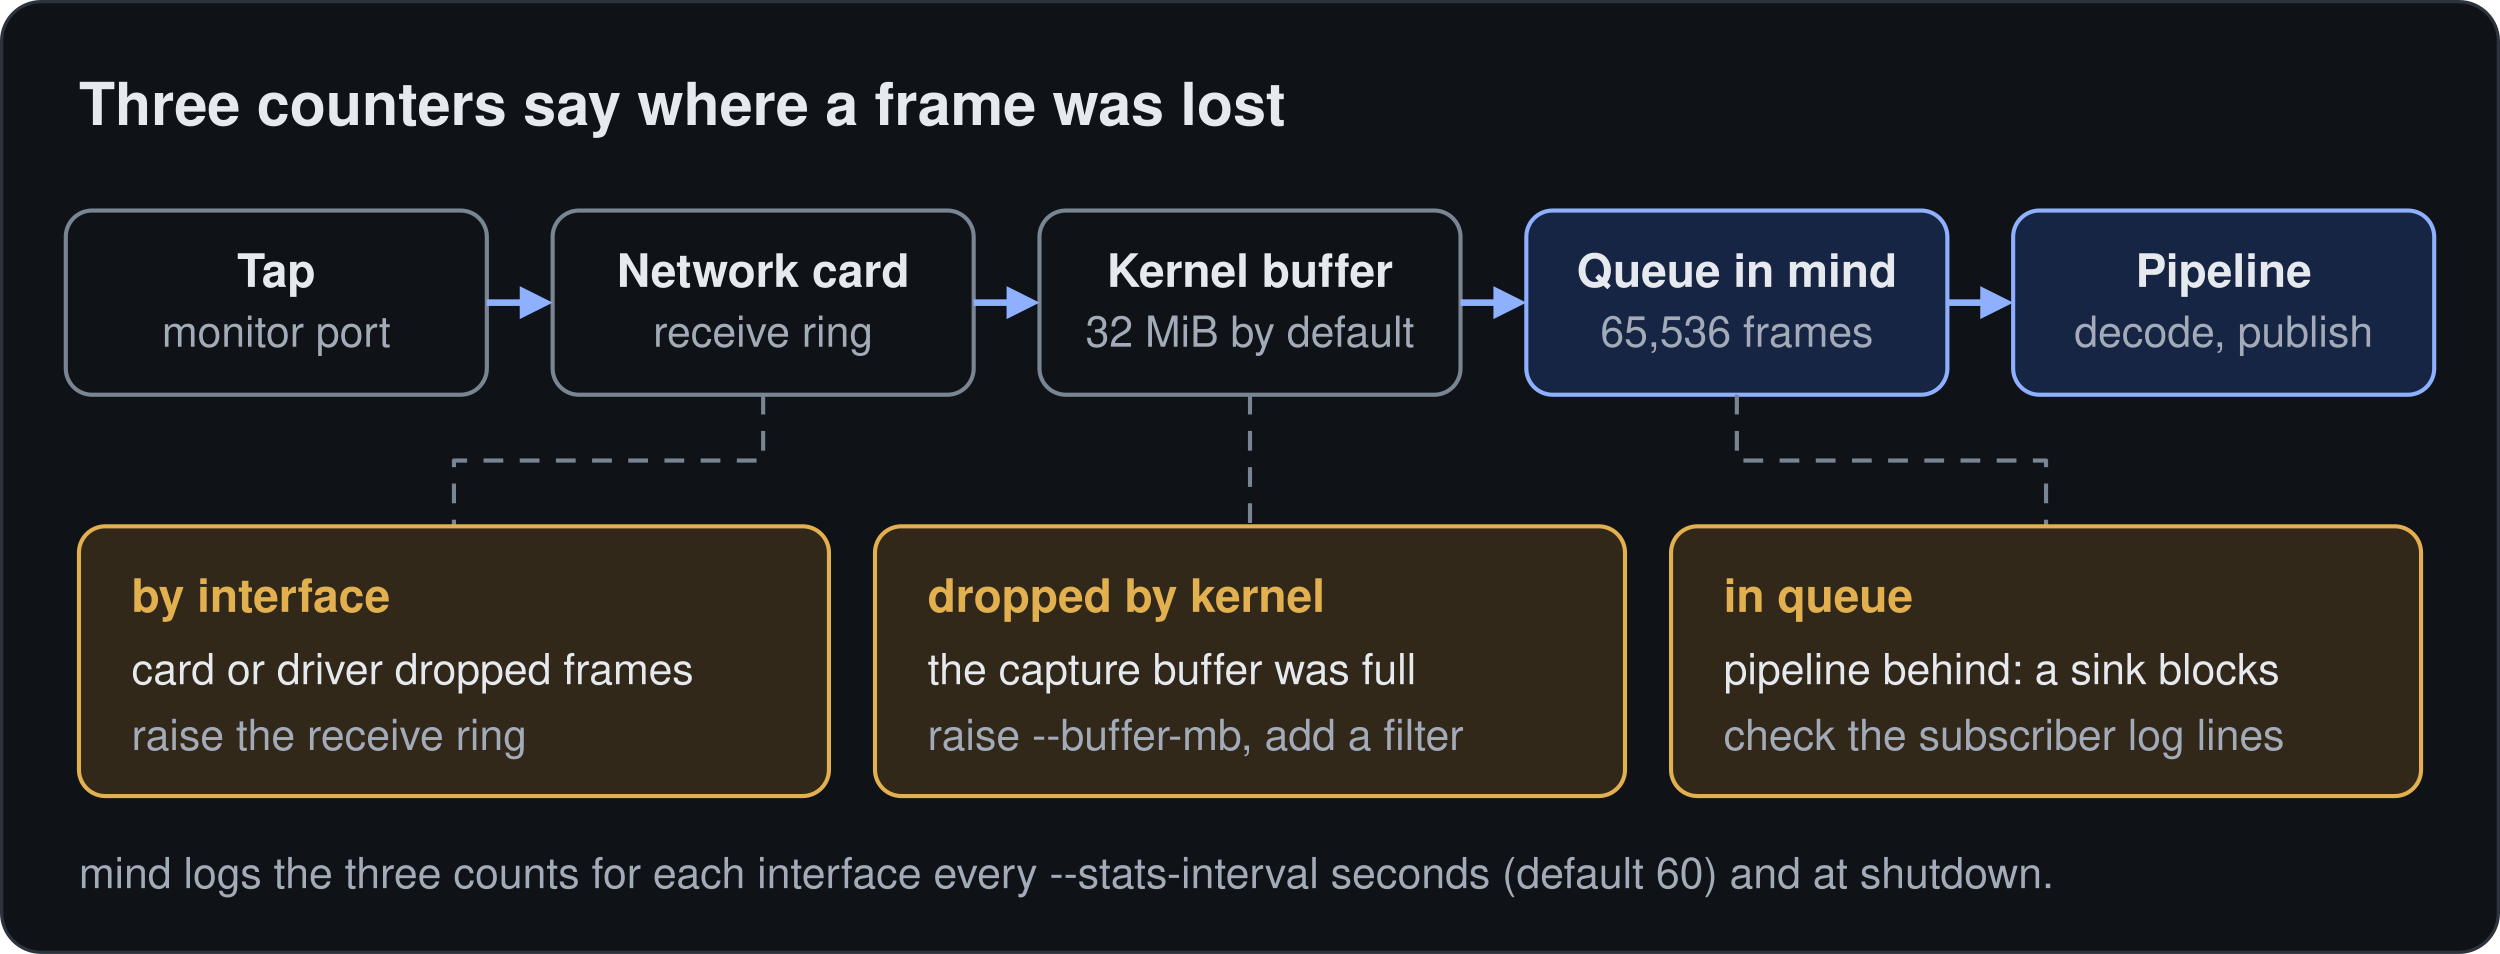
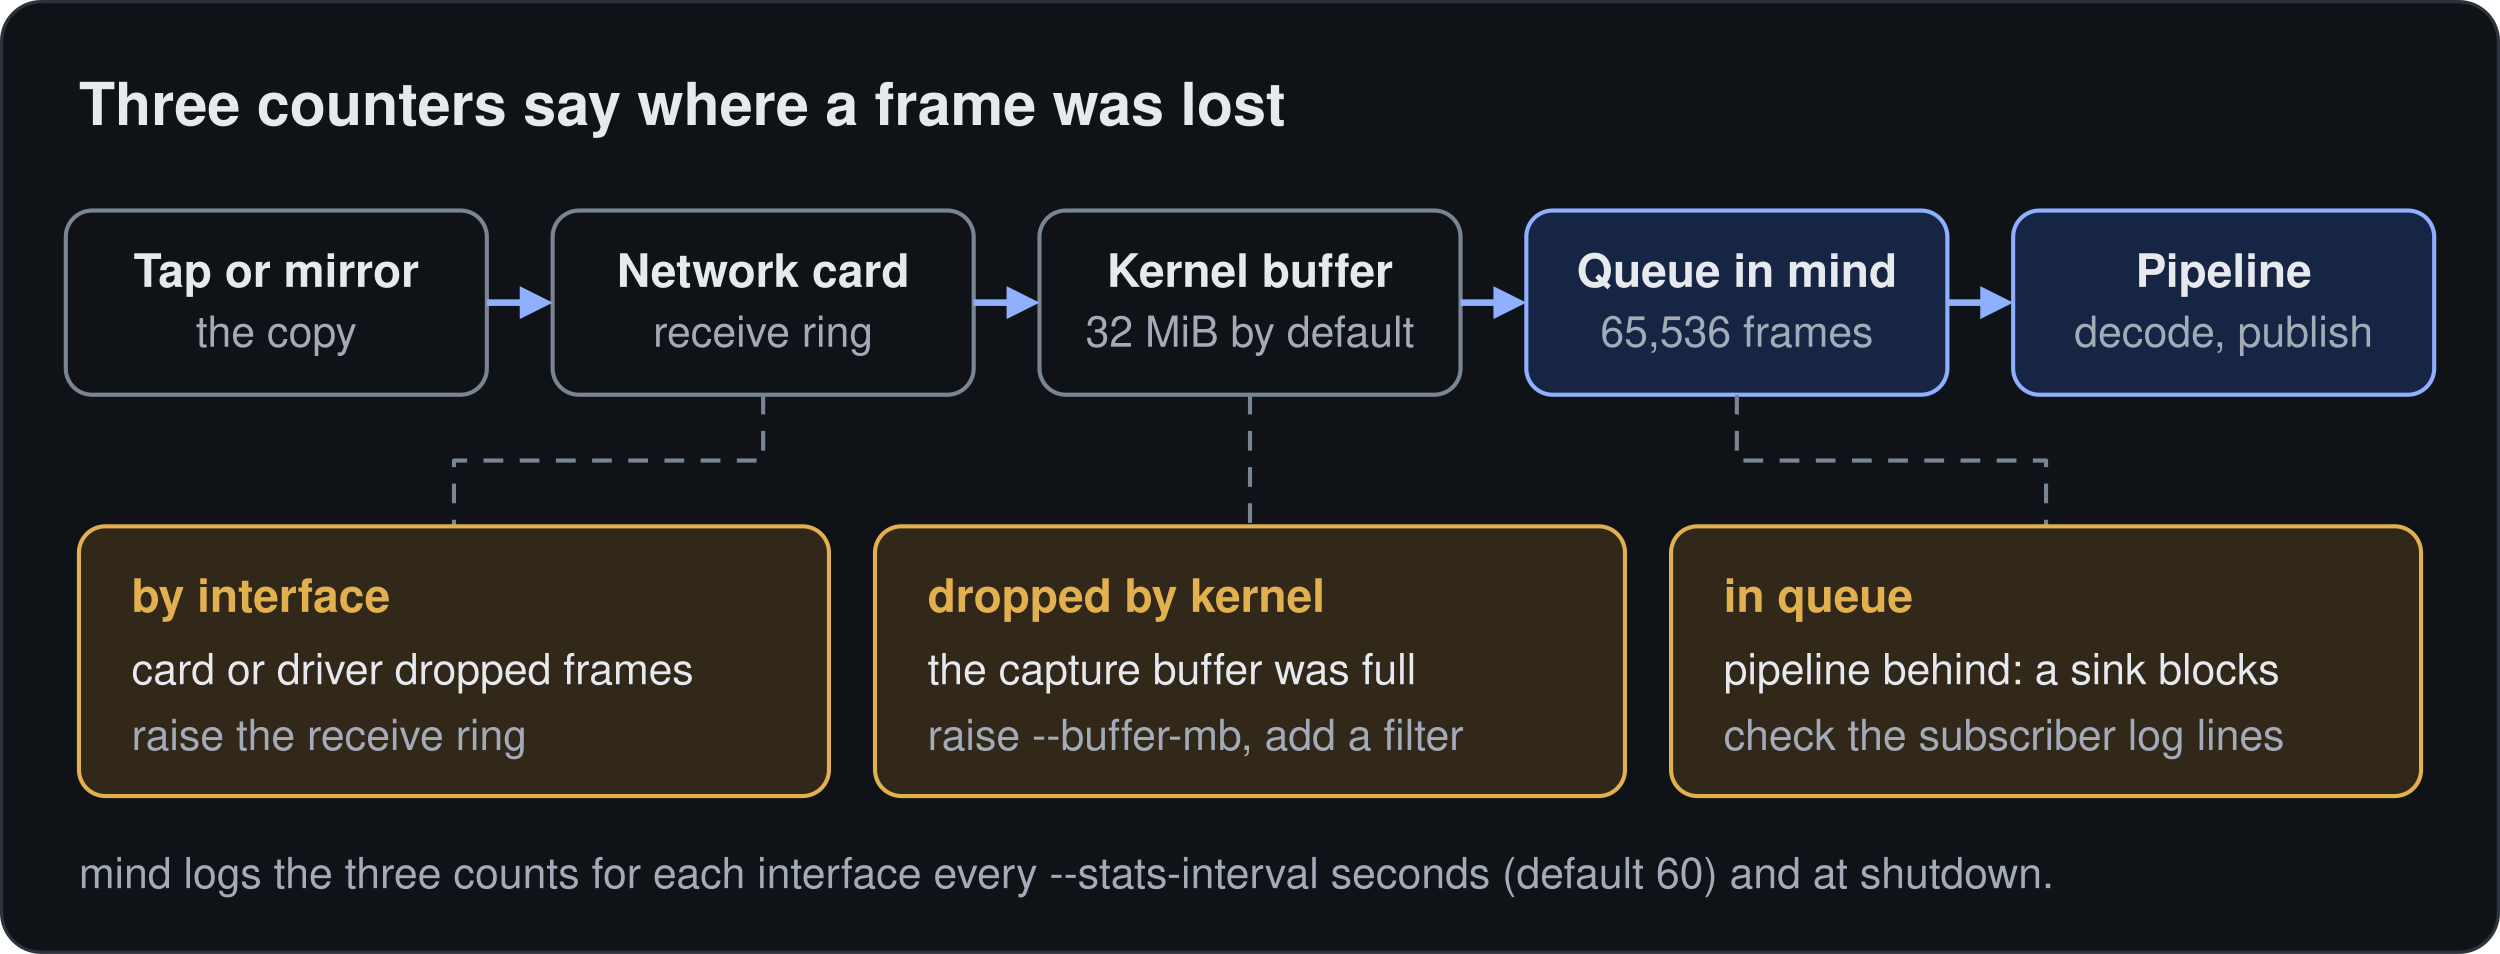
<svg xmlns="http://www.w3.org/2000/svg" viewBox="0 0 760 290" width="760" height="290" role="img" aria-labelledby="loss-counters-title loss-counters-desc" aria-label="Three counters say where a frame was lost">
  <style>text{font-family:"Helvetica Neue", Helvetica, Arial, "Liberation Sans", sans-serif}.m{font-family:Menlo, Consolas, "Liberation Mono", "Courier New", monospace}.t{fill:#e6e9ee}.q{fill:#a3abb8}.a{fill:#8fb0ff}.g{fill:#6cc487}.w{fill:#e3b04f}.i{fill:#b3a6f5}.mu{fill:#9aa2ad}.on{fill:#0f1317}.bg{fill:#0f1317;stroke:#2c333d;stroke-width:1}.bx{fill:#0f1317;stroke:#7a8594;stroke-width:1.25}.bxp{fill:#171b21;stroke:#2c333d;stroke-width:1.25}.bxa{fill:#172544;stroke:#8fb0ff;stroke-width:1.25}.bxg{fill:#172b1e;stroke:#6cc487;stroke-width:1.25}.bxw{fill:#31281a;stroke:#e3b04f;stroke-width:1.25}.bxm{fill:#23262b;stroke:#9aa2ad;stroke-width:1.25;stroke-dasharray:2 4}.bxd{fill:#0f1317;stroke:#7a8594;stroke-width:1.25;stroke-dasharray:5 4}.ln{stroke:#7a8594;stroke-width:1.25;fill:none}.lnk{stroke:#e6e9ee;stroke-width:3;fill:none}.lna{stroke:#8fb0ff;stroke-width:2;fill:none}.lnd{stroke:#7a8594;stroke-width:1.25;fill:none;stroke-dasharray:6 5}.lnr{stroke:#2c333d;stroke-width:1;fill:none}.fa{fill:#8fb0ff}.fl{fill:#7a8594}.fk{fill:#e6e9ee}.fg{fill:#6cc487}.fp{fill:#171b21}.fr{fill:#2c333d}.f0{fill:#172544}.f1{fill:#31281a}.f2{fill:#221d3d}.f3{fill:#172b1e}.s0{stroke:#8fb0ff}.s1{stroke:#e3b04f}.s2{stroke:#b3a6f5}.s3{stroke:#6cc487}.c0{fill:#8fb0ff}.c1{fill:#e3b04f}.c2{fill:#b3a6f5}.c3{fill:#6cc487}.pp{fill:#0f1317}path,line{stroke-linejoin:round}</style>
  <rect class="bg" x="0.5" y="0.5" width="759" height="289" rx="12" />
  <text x="24" y="38" font-size="18" font-weight="700" data-role="title" class="t">Three counters say where a frame was lost</text>
  <rect x="20" y="64" width="128" height="56" rx="8" class="bx" />
-   <text x="84" y="87.2" font-size="14" font-weight="700" text-anchor="middle" class="t">Tap</text>
-   <text x="84" y="105.4" font-size="13" text-anchor="middle" class="q">monitor port</text>
+   <text x="84" y="87.2" font-size="14" font-weight="700" text-anchor="middle" class="t">Tap or mirror</text>
+   <text x="84" y="105.4" font-size="13" text-anchor="middle" class="q">the copy</text>
  <rect x="168" y="64" width="128" height="56" rx="8" class="bx" />
  <text x="232" y="87.2" font-size="14" font-weight="700" text-anchor="middle" class="t">Network card</text>
  <text x="232" y="105.4" font-size="13" text-anchor="middle" class="q">receive ring</text>
  <path d="M148 92L159 92" class="lna" />
  <path d="M168 92L158 97L158 87z" class="fa" />
  <rect x="316" y="64" width="128" height="56" rx="8" class="bx" />
  <text x="380" y="87.2" font-size="14" font-weight="700" text-anchor="middle" class="t">Kernel buffer</text>
  <text x="380" y="105.4" font-size="13" text-anchor="middle" class="q">32 MiB by default</text>
  <path d="M296 92L307 92" class="lna" />
  <path d="M316 92L306 97L306 87z" class="fa" />
  <rect x="464" y="64" width="128" height="56" rx="8" class="bxa" />
  <text x="528" y="87.2" font-size="14" font-weight="700" text-anchor="middle" class="t">Queue in mind</text>
  <text x="528" y="105.4" font-size="13" text-anchor="middle" class="q">65,536 frames</text>
  <path d="M444 92L455 92" class="lna" />
  <path d="M464 92L454 97L454 87z" class="fa" />
  <rect x="612" y="64" width="128" height="56" rx="8" class="bxa" />
  <text x="676" y="87.2" font-size="14" font-weight="700" text-anchor="middle" class="t">Pipeline</text>
  <text x="676" y="105.4" font-size="13" text-anchor="middle" class="q">decode, publish</text>
  <path d="M592 92L603 92" class="lna" />
  <path d="M612 92L602 97L602 87z" class="fa" />
  <path d="M232 120L232 140L138 140L138 160" class="lnd" data-lint="nohead" />
  <rect x="24" y="160" width="228" height="82" rx="8" class="bxw" />
  <text x="40" y="186" font-size="14" font-weight="700" class="w">by interface</text>
  <text x="40" y="208" font-size="13" class="t">card or driver dropped frames</text>
  <text x="40" y="228" font-size="13" class="q">raise the receive ring</text>
  <path d="M380 120L380 160" class="lnd" data-lint="nohead" />
  <rect x="266" y="160" width="228" height="82" rx="8" class="bxw" />
  <text x="282" y="186" font-size="14" font-weight="700" class="w">dropped by kernel</text>
  <text x="282" y="208" font-size="13" class="t">the capture buffer was full</text>
  <text x="282" y="228" font-size="13" class="q">raise --buffer-mb, add a filter</text>
  <path d="M528 120L528 140L622 140L622 160" class="lnd" data-lint="nohead" />
  <rect x="508" y="160" width="228" height="82" rx="8" class="bxw" />
  <text x="524" y="186" font-size="14" font-weight="700" class="w">in queue</text>
  <text x="524" y="208" font-size="13" class="t">pipeline behind: a sink blocks</text>
  <text x="524" y="228" font-size="13" class="q">check the subscriber log lines</text>
  <text x="24" y="270" font-size="13" data-role="note" class="q">mind logs the three counts for each interface every --stats-interval seconds (default 60) and at shutdown.</text>
</svg>
